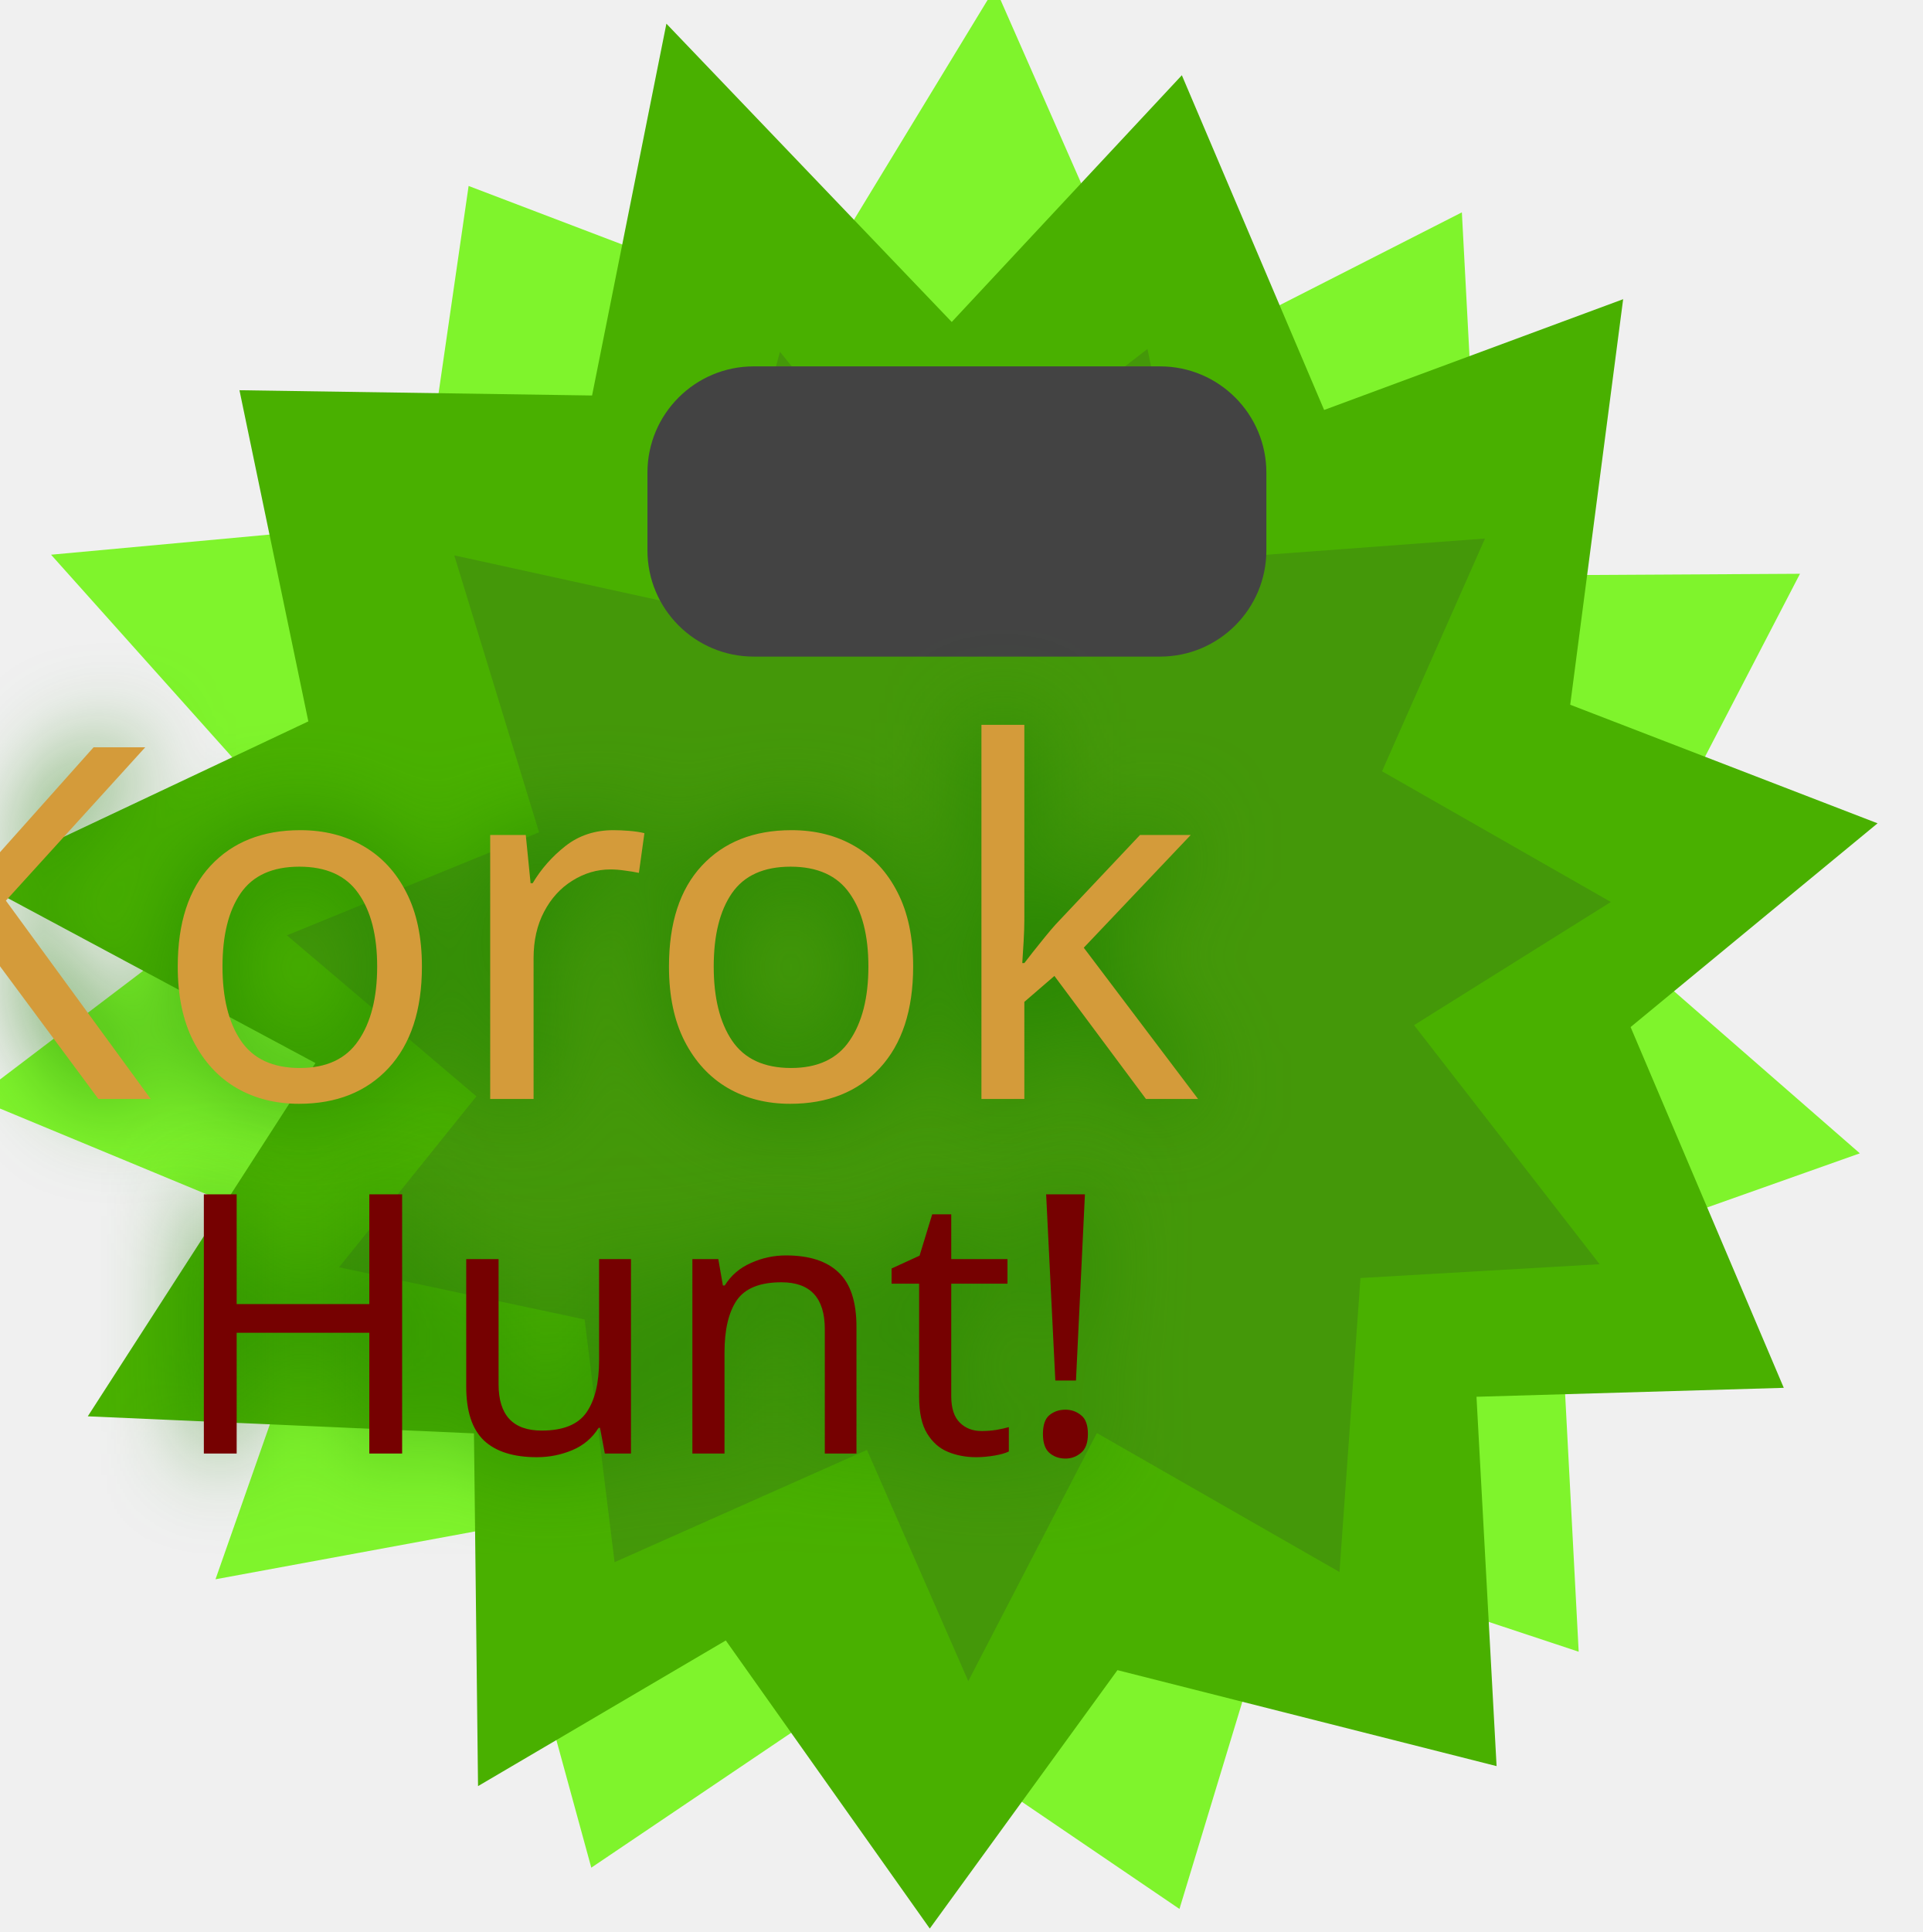
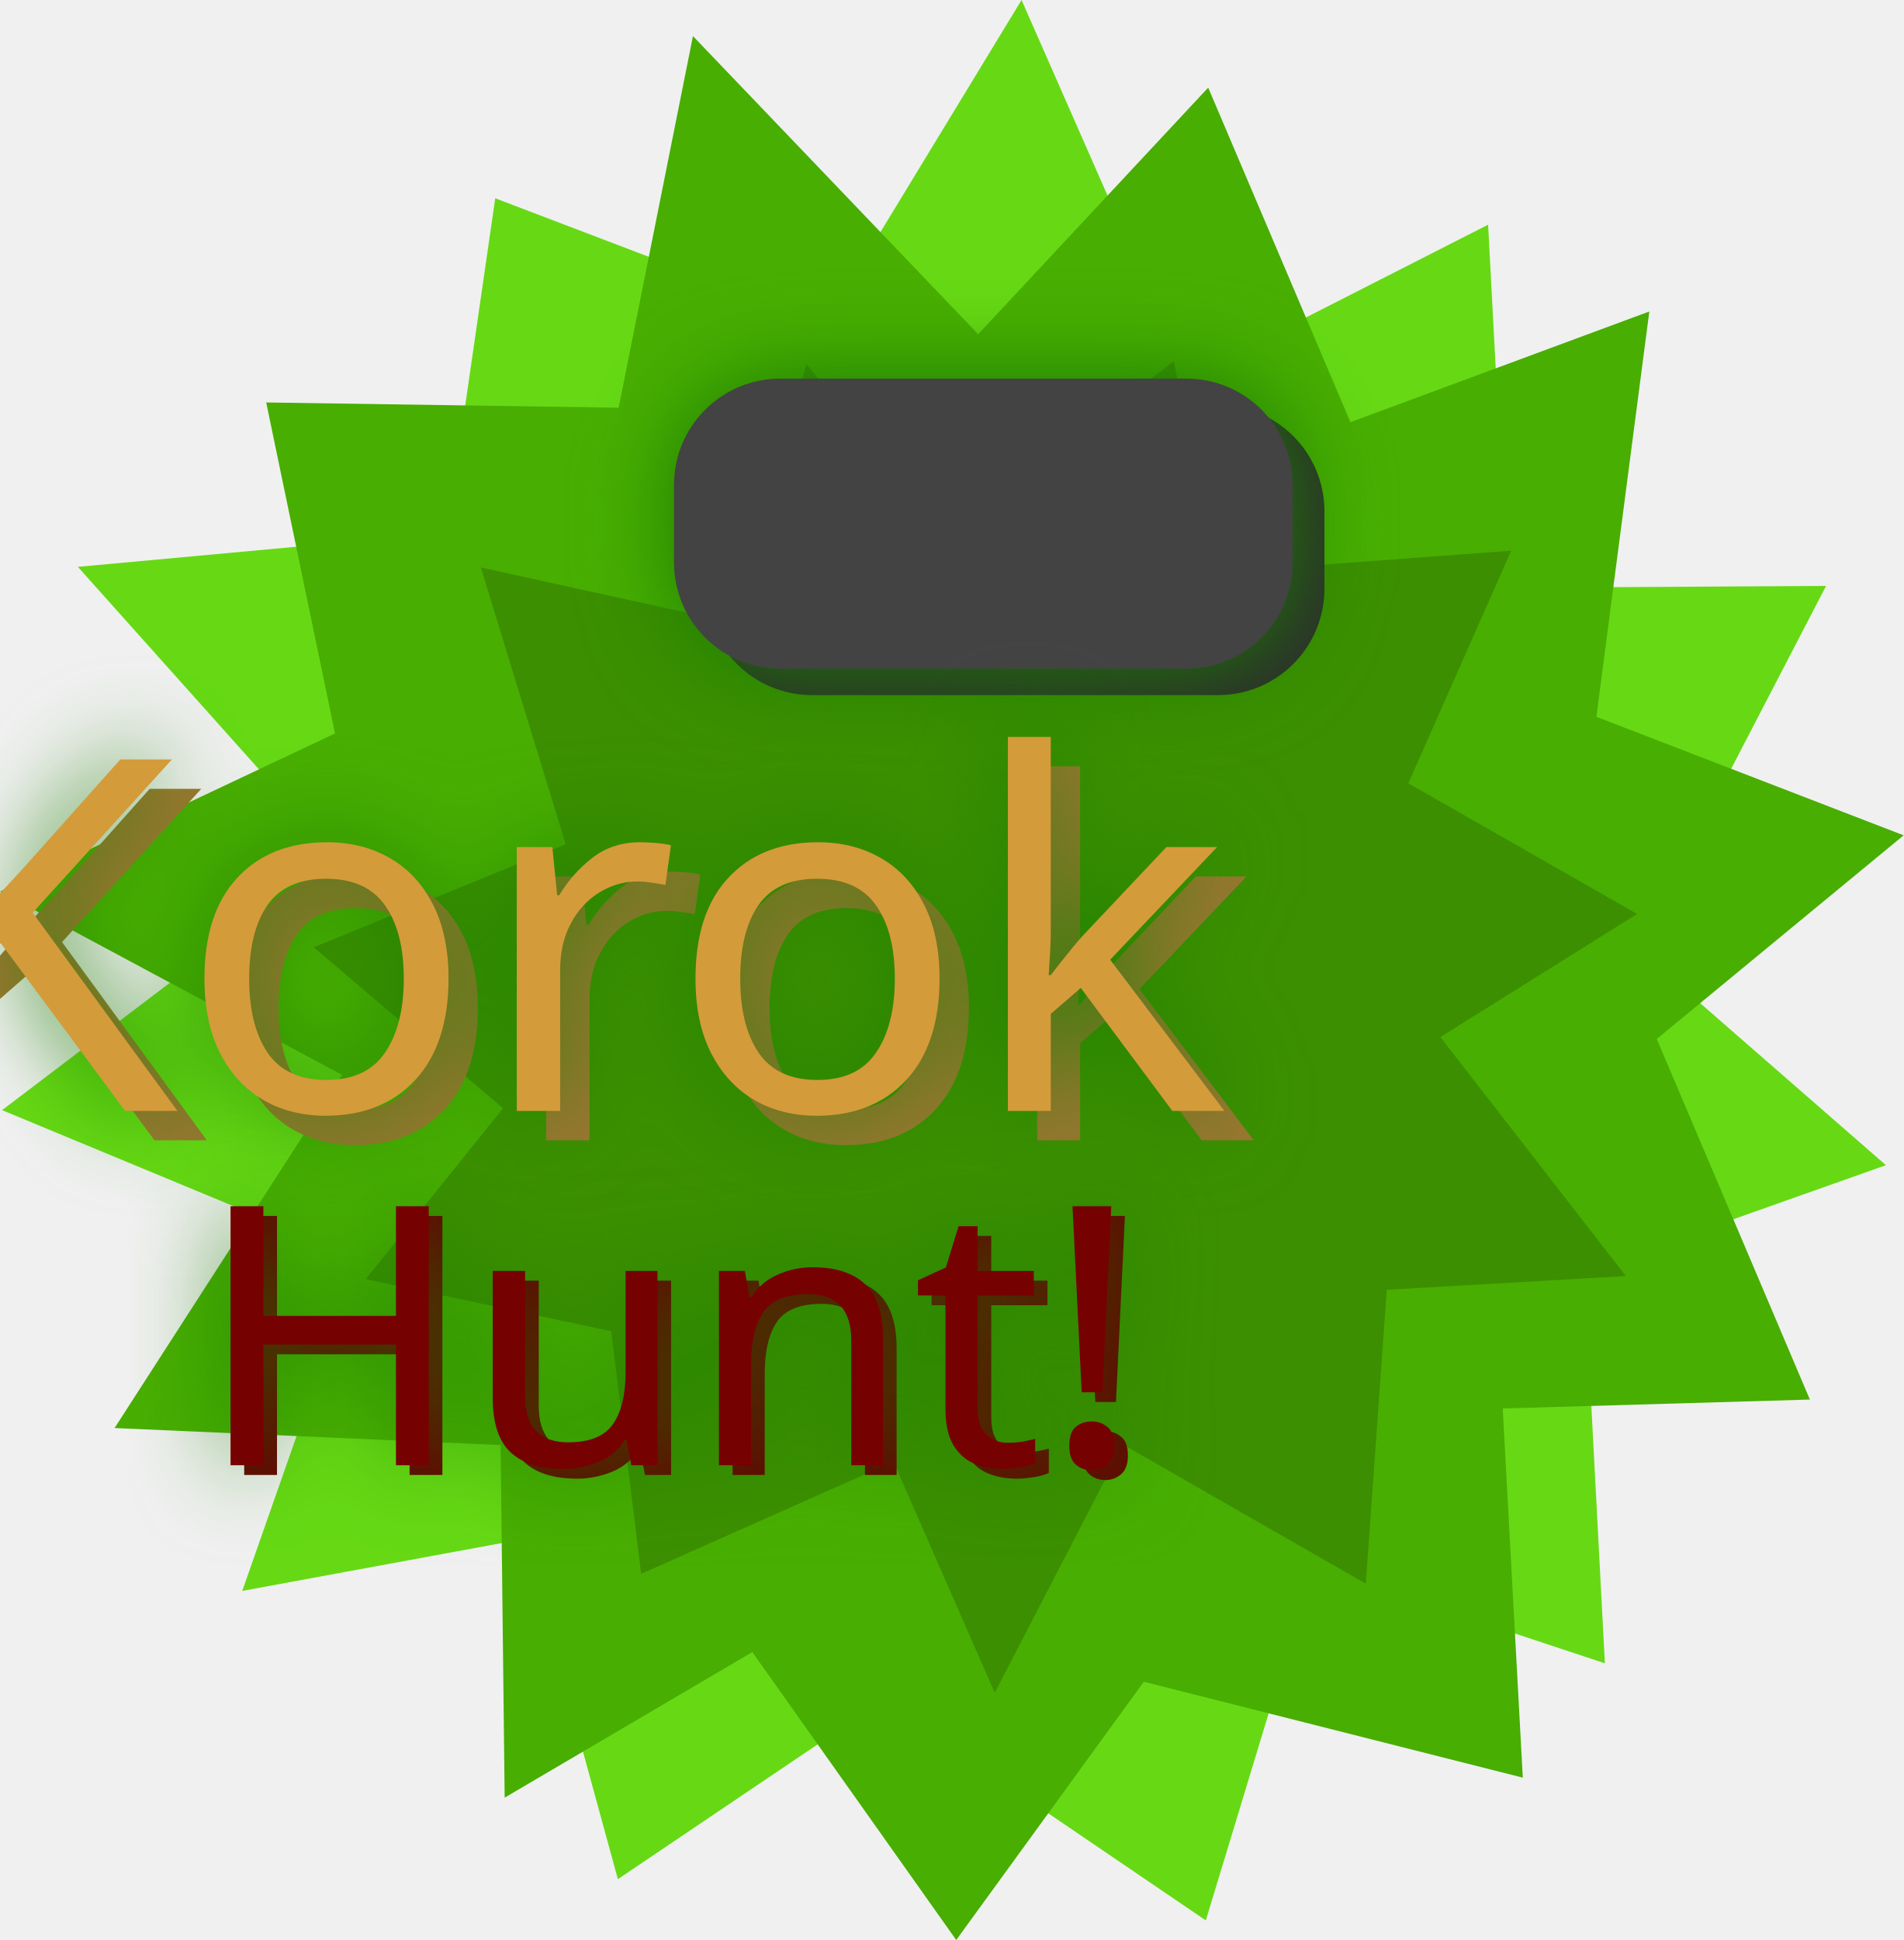
- <svg xmlns="http://www.w3.org/2000/svg" width="130.923mm" height="131.506mm" viewBox="0 0 130.923 131.506" version="1.1" id="svg5">
+ <svg xmlns="http://www.w3.org/2000/svg" width="129.659mm" height="132.117mm" viewBox="0 0 129.659 132.117" version="1.1" id="svg5">
  <defs id="defs2">
    <filter style="color-interpolation-filters:sRGB" id="filter1462" x="-0.155" y="-0.158" width="1.309" height="1.315">
      <feFlood flood-opacity="0.8" flood-color="rgb(0,0,0)" result="flood" id="feFlood1452" />
      <feComposite in="flood" in2="SourceGraphic" operator="in" result="composite1" id="feComposite1454" />
      <feGaussianBlur in="composite1" stdDeviation="10" result="blur" id="feGaussianBlur1456" />
      <feOffset dx="0" dy="0" result="offset" id="feOffset1458" />
      <feComposite in="SourceGraphic" in2="offset" operator="over" result="composite2" id="feComposite1460" />
    </filter>
    <filter style="color-interpolation-filters:sRGB" id="filter1462-6" x="-0.155" y="-0.158" width="1.309" height="1.315">
      <feFlood flood-opacity="0.8" flood-color="rgb(0,0,0)" result="flood" id="feFlood1452-4" />
      <feComposite in="flood" in2="SourceGraphic" operator="in" result="composite1" id="feComposite1454-5" />
      <feGaussianBlur in="composite1" stdDeviation="10" result="blur" id="feGaussianBlur1456-3" />
      <feOffset dx="0" dy="0" result="offset" id="feOffset1458-5" />
      <feComposite in="SourceGraphic" in2="offset" operator="over" result="composite2" id="feComposite1460-4" />
    </filter>
    <filter style="color-interpolation-filters:sRGB" id="filter3073" x="-0.049" y="-0.176" width="1.098" height="1.351">
      <feFlood flood-opacity="0.8" flood-color="rgb(0,0,0)" result="flood" id="feFlood3063" />
      <feComposite in="flood" in2="SourceGraphic" operator="in" result="composite1" id="feComposite3065" />
      <feGaussianBlur in="composite1" stdDeviation="2" result="blur" id="feGaussianBlur3067" />
      <feOffset dx="0" dy="0" result="offset" id="feOffset3069" />
      <feComposite in="SourceGraphic" in2="offset" operator="over" result="composite2" id="feComposite3071" />
    </filter>
    <filter style="color-interpolation-filters:sRGB" id="filter3811" x="-0.074" y="-0.228" width="1.149" height="1.457">
      <feFlood flood-opacity="0.8" flood-color="rgb(0,0,0)" result="flood" id="feFlood3801" />
      <feComposite in="flood" in2="SourceGraphic" operator="in" result="composite1" id="feComposite3803" />
      <feGaussianBlur in="composite1" stdDeviation="2" result="blur" id="feGaussianBlur3805" />
      <feOffset dx="0" dy="0" result="offset" id="feOffset3807" />
      <feComposite in="SourceGraphic" in2="offset" operator="over" result="composite2" id="feComposite3809" />
    </filter>
    <filter style="color-interpolation-filters:sRGB" id="filter4549" x="-0.114" y="-0.243" width="1.228" height="1.486">
      <feFlood flood-opacity="0.8" flood-color="rgb(0,0,0)" result="flood" id="feFlood4539" />
      <feComposite in="flood" in2="SourceGraphic" operator="in" result="composite1" id="feComposite4541" />
      <feGaussianBlur in="composite1" stdDeviation="2" result="blur" id="feGaussianBlur4543" />
      <feOffset dx="0" dy="0" result="offset" id="feOffset4545" />
      <feComposite in="SourceGraphic" in2="offset" operator="over" result="composite2" id="feComposite4547" />
    </filter>
-     <filter style="color-interpolation-filters:sRGB;" id="filter16458" x="-0.094" y="-0.335" width="1.187" height="1.669">
+     <filter style="color-interpolation-filters:sRGB" id="filter16458" x="-0.094" y="-0.335" width="1.187" height="1.669">
      <feFlood flood-opacity="0.8" flood-color="rgb(26,120,0)" result="flood" id="feFlood16448" />
      <feComposite in="flood" in2="SourceGraphic" operator="in" result="composite1" id="feComposite16450" />
      <feGaussianBlur in="composite1" stdDeviation="3.81" result="blur" id="feGaussianBlur16452" />
      <feOffset dx="0" dy="0" result="offset" id="feOffset16454" />
      <feComposite in="SourceGraphic" in2="offset" operator="over" result="composite2" id="feComposite16456" />
    </filter>
-     <filter style="color-interpolation-filters:sRGB;" id="filter16931" x="-0.078" y="-0.279" width="1.156" height="1.558">
+     <filter style="color-interpolation-filters:sRGB" id="filter16931" x="-0.078" y="-0.279" width="1.156" height="1.558">
      <feFlood flood-opacity="1" flood-color="rgb(27,126,0)" result="flood" id="feFlood16921" />
      <feComposite in="flood" in2="SourceGraphic" operator="in" result="composite1" id="feComposite16923" />
      <feGaussianBlur in="composite1" stdDeviation="3.175" result="blur" id="feGaussianBlur16925" />
      <feOffset dx="0" dy="0" result="offset" id="feOffset16927" />
      <feComposite in="SourceGraphic" in2="offset" operator="over" result="composite2" id="feComposite16929" />
    </filter>
-     <filter style="color-interpolation-filters:sRGB;" id="filter16967" x="-0.118" y="-0.363" width="1.236" height="1.725">
+     <filter style="color-interpolation-filters:sRGB" id="filter16967" x="-0.118" y="-0.363" width="1.236" height="1.725">
      <feFlood flood-opacity="1" flood-color="rgb(27,126,0)" result="flood" id="feFlood16957" />
      <feComposite in="flood" in2="SourceGraphic" operator="in" result="composite1" id="feComposite16959" />
      <feGaussianBlur in="composite1" stdDeviation="3.175" result="blur" id="feGaussianBlur16961" />
      <feOffset dx="0" dy="0" result="offset" id="feOffset16963" />
      <feComposite in="SourceGraphic" in2="offset" operator="over" result="composite2" id="feComposite16965" />
    </filter>
+     <filter style="color-interpolation-filters:sRGB" id="filter16967-7" x="-0.118" y="-0.363" width="1.236" height="1.725">
+       <feFlood flood-opacity="1" flood-color="rgb(27,126,0)" result="flood" id="feFlood16957-5" />
+       <feComposite in="flood" in2="SourceGraphic" operator="in" result="composite1" id="feComposite16959-8" />
+       <feGaussianBlur in="composite1" stdDeviation="3.175" result="blur" id="feGaussianBlur16961-1" />
+       <feOffset dx="0" dy="0" result="offset" id="feOffset16963-2" />
+       <feComposite in="SourceGraphic" in2="offset" operator="over" result="composite2" id="feComposite16965-7" />
+     </filter>
+     <filter style="color-interpolation-filters:sRGB" id="filter46264" x="-0.177" y="-0.377" width="1.353" height="1.753">
+       <feFlood flood-opacity="1" flood-color="rgb(26,125,0)" result="flood" id="feFlood46254" />
+       <feComposite in="flood" in2="SourceGraphic" operator="in" result="composite1" id="feComposite46256" />
+       <feGaussianBlur in="composite1" stdDeviation="3.1" result="blur" id="feGaussianBlur46258" />
+       <feOffset dx="0" dy="0" result="offset" id="feOffset46260" />
+       <feComposite in="SourceGraphic" in2="offset" operator="over" result="composite2" id="feComposite46262" />
+     </filter>
+     <filter style="color-interpolation-filters:sRGB" id="filter46264-5" x="-0.177" y="-0.377" width="1.353" height="1.753">
+       <feFlood flood-opacity="1" flood-color="rgb(26,125,0)" result="flood" id="feFlood46254-7" />
+       <feComposite in="flood" in2="SourceGraphic" operator="in" result="composite1" id="feComposite46256-0" />
+       <feGaussianBlur in="composite1" stdDeviation="3.1" result="blur" id="feGaussianBlur46258-0" />
+       <feOffset dx="0" dy="0" result="offset" id="feOffset46260-4" />
+       <feComposite in="SourceGraphic" in2="offset" operator="over" result="composite2" id="feComposite46262-7" />
+     </filter>
  </defs>
  <g id="layer1" style="display:inline">
-     <g id="g16463" transform="matrix(1.296593,0,0,1.296593,-21.87449,-18.81362)">
-       <path style="fill:#7ff42c;fill-opacity:1;stroke-width:0.5;stroke-linecap:round;stroke-linejoin:round" id="path1002-0" d="M 46.365,66.012 15.462,58.336 0.165,79.003 -16.462,55.962 l -20.194,11.649 -0.332,-28.212 -31.477,-1.364 18.555,-28.254 -27.897,-14.673 27.319,-12.653 -5.614,-26.486 28.741,0.421 6.058,-29.737 23.258,23.857 18.756,-19.734 11.597,26.772 24.373,-8.86 -4.315,32.435 25.052,9.484 -20.13,16.296 12.486,28.854 -25.047,0.715 z" transform="matrix(0.6053786,0.2203398,-0.2244957,0.6167968,65.55609,63.79185)" />
-       <path style="fill:#49b000;fill-opacity:1;stroke-width:0.5;stroke-linecap:round;stroke-linejoin:round" id="path1002" d="M 46.365,66.012 15.462,58.336 0.165,79.003 -16.462,55.962 l -20.194,11.649 -0.332,-28.212 -31.477,-1.364 18.555,-28.254 -27.897,-14.673 27.319,-12.653 -5.614,-26.486 28.741,0.421 6.058,-29.737 23.258,23.857 18.756,-19.734 11.597,26.772 24.373,-8.86 -4.315,32.435 25.052,9.484 -20.13,16.296 12.486,28.854 -25.047,0.715 z" transform="matrix(0.6442304,0,0,0.6563815,65.58776,63.89697)" />
-       <path style="fill:#449809;fill-opacity:1;stroke-width:0.5;stroke-linecap:round;stroke-linejoin:round" id="path1016" d="M 31.561,35.479 20.376,29.127 14.451,40.466 9.781,29.898 -1.853,35.03 -3.233,23.937 -14.552,21.552 -8.222,13.739 -16.955,6.381 -5.333,1.672 -9.242,-10.985 2.516,-8.428 l 3.255,-11.86 6.476,7.904 10.463,-8.035 1.993,9.663 13.564,-0.998 -4.745,10.637 10.547,5.974 -9.071,5.629 8.553,10.926 -11.023,0.631 z" transform="matrix(1.139228,0,0,1.148646,51.25314,56.2828)" />
+     <g id="g16463" transform="matrix(1.296593,0,0,1.296593,-20.04731,-17.96726)">
+       <path style="fill:#66d914;fill-opacity:1;stroke-width:0.5;stroke-linecap:round;stroke-linejoin:round" id="path1002-0" d="M 46.365,66.012 15.462,58.336 0.165,79.003 -16.462,55.962 l -20.194,11.649 -0.332,-28.212 -31.477,-1.364 18.555,-28.254 -27.897,-14.673 27.319,-12.653 -5.614,-26.486 28.741,0.421 6.058,-29.737 23.258,23.857 18.756,-19.734 11.597,26.772 24.373,-8.86 -4.315,32.435 25.052,9.484 -20.13,16.296 12.486,28.854 -25.047,0.715 z" transform="matrix(0.6053786,0.2203398,-0.2244957,0.6167968,65.55609,63.79185)" />
+       <path style="fill:#48ae01;fill-opacity:1;stroke-width:0.5;stroke-linecap:round;stroke-linejoin:round" id="path1002" d="M 46.365,66.012 15.462,58.336 0.165,79.003 -16.462,55.962 l -20.194,11.649 -0.332,-28.212 -31.477,-1.364 18.555,-28.254 -27.897,-14.673 27.319,-12.653 -5.614,-26.486 28.741,0.421 6.058,-29.737 23.258,23.857 18.756,-19.734 11.597,26.772 24.373,-8.86 -4.315,32.435 25.052,9.484 -20.13,16.296 12.486,28.854 -25.047,0.715 z" transform="matrix(0.6442304,0,0,0.6563815,65.58776,63.89697)" />
+       <path style="fill:#3b8f00;fill-opacity:1;stroke-width:0.5;stroke-linecap:round;stroke-linejoin:round" id="path1016" d="M 31.561,35.479 20.376,29.127 14.451,40.466 9.781,29.898 -1.853,35.03 -3.233,23.937 -14.552,21.552 -8.222,13.739 -16.955,6.381 -5.333,1.672 -9.242,-10.985 2.516,-8.428 l 3.255,-11.86 6.476,7.904 10.463,-8.035 1.993,9.663 13.564,-0.998 -4.745,10.637 10.547,5.974 -9.071,5.629 8.553,10.926 -11.023,0.631 z" transform="matrix(1.139228,0,0,1.148646,51.25314,56.2828)" />
    </g>
-     <rect style="fill:#434343;fill-opacity:1;stroke-width:0.445;stroke-linecap:round;stroke-linejoin:round" id="rect2343" width="42.14" height="19.755" x="44.081" y="24.938" ry="7.239" />
-     <text xml:space="preserve" style="font-style:normal;font-variant:normal;font-weight:normal;font-stretch:normal;font-size:141.111px;font-family:'Bodoni MT';-inkscape-font-specification:'Bodoni MT, Normal';font-variant-ligatures:normal;font-variant-caps:normal;font-variant-numeric:normal;font-variant-east-asian:normal;text-align:center;text-anchor:middle;fill:#ffffff;fill-opacity:1;stroke-width:0.5;stroke-linecap:round;stroke-linejoin:round" x="65.127" y="41.415" id="text236">
-       <tspan id="tspan234" style="font-style:normal;font-variant:normal;font-weight:normal;font-stretch:normal;font-size:20.461px;font-family:'Bodoni MT';-inkscape-font-specification:'Bodoni MT, Normal';font-variant-ligatures:normal;font-variant-caps:normal;font-variant-numeric:normal;font-variant-east-asian:normal;fill:#ffffff;fill-opacity:1;stroke-width:0.5" x="65.127" y="41.415">RPI</tspan>
+     <rect style="display:inline;fill:#2d2d2d;fill-opacity:1;stroke-width:0.445;stroke-linecap:round;stroke-linejoin:round" id="rect2343-6" width="42.14" height="19.755" x="48.07" y="27.581" ry="7.239" />
+     <rect style="fill:#434343;fill-opacity:1;stroke-width:0.445;stroke-linecap:round;stroke-linejoin:round;filter:url(#filter46264)" id="rect2343" width="42.14" height="19.755" x="45.908" y="25.784" ry="7.239" />
+     <text xml:space="preserve" style="font-style:normal;font-variant:normal;font-weight:normal;font-stretch:normal;font-size:141.111px;font-family:'Bodoni MT';-inkscape-font-specification:'Bodoni MT, Normal';font-variant-ligatures:normal;font-variant-caps:normal;font-variant-numeric:normal;font-variant-east-asian:normal;text-align:center;text-anchor:middle;fill:#ffffff;fill-opacity:1;stroke-width:0.5;stroke-linecap:round;stroke-linejoin:round" x="66.954" y="42.261" id="text236">
+       <tspan id="tspan234" style="font-style:normal;font-variant:normal;font-weight:normal;font-stretch:normal;font-size:20.461px;font-family:'Bodoni MT';-inkscape-font-specification:'Bodoni MT, Normal';font-variant-ligatures:normal;font-variant-caps:normal;font-variant-numeric:normal;font-variant-east-asian:normal;fill:#ffffff;fill-opacity:1;stroke-width:0.5" x="66.954" y="42.261">RPI</tspan>
    </text>
-     <text xml:space="preserve" style="font-style:normal;font-variant:normal;font-weight:normal;font-stretch:normal;font-size:45.156px;font-family:'Arial Rounded MT Bold';-inkscape-font-specification:'Arial Rounded MT Bold, Normal';font-variant-ligatures:normal;font-variant-caps:normal;font-variant-numeric:normal;font-variant-east-asian:normal;text-align:center;text-anchor:middle;fill:#d49b3a;fill-opacity:1;stroke-width:0.5;stroke-linecap:round;stroke-linejoin:round;filter:url(#filter16931)" x="65.043" y="74.807" id="text1266">
-       <tspan style="font-style:normal;font-variant:normal;font-weight:normal;font-stretch:normal;font-size:33.514px;font-family:'Hylia Serif Beta';-inkscape-font-specification:'Hylia Serif Beta, Normal';font-variant-ligatures:normal;font-variant-caps:normal;font-variant-numeric:normal;font-variant-east-asian:normal;fill:#d49b3a;fill-opacity:1;stroke-width:0.5" x="65.043" y="74.807" id="tspan1268">Korok</tspan>
+     <text xml:space="preserve" style="font-style:normal;font-variant:normal;font-weight:normal;font-stretch:normal;font-size:45.156px;font-family:'Arial Rounded MT Bold';-inkscape-font-specification:'Arial Rounded MT Bold, Normal';font-variant-ligatures:normal;font-variant-caps:normal;font-variant-numeric:normal;font-variant-east-asian:normal;text-align:center;text-anchor:middle;fill:#9d7632;fill-opacity:1;stroke-width:0.5;stroke-linecap:round;stroke-linejoin:round" x="68.87" y="77.654" id="text31838">
+       <tspan style="font-style:normal;font-variant:normal;font-weight:normal;font-stretch:normal;font-size:33.514px;font-family:'Hylia Serif Beta';-inkscape-font-specification:'Hylia Serif Beta, Normal';font-variant-ligatures:normal;font-variant-caps:normal;font-variant-numeric:normal;font-variant-east-asian:normal;fill:#9d7632;fill-opacity:1;stroke-width:0.5" x="68.87" y="77.654" id="tspan31836">Korok</tspan>
    </text>
-     <text xml:space="preserve" style="font-style:normal;font-variant:normal;font-weight:normal;font-stretch:normal;font-size:33.514px;font-family:'Arial Rounded MT Bold';-inkscape-font-specification:'Arial Rounded MT Bold, Normal';font-variant-ligatures:normal;font-variant-caps:normal;font-variant-numeric:normal;font-variant-east-asian:normal;text-align:center;text-anchor:middle;fill:#760101;fill-opacity:1;stroke-width:0.5;stroke-linecap:round;stroke-linejoin:round;filter:url(#filter16967)" x="65.461" y="98.94" id="text1426">
-       <tspan id="tspan1424" style="font-style:normal;font-variant:normal;font-weight:normal;font-stretch:normal;font-size:24.695px;font-family:'Hylia Serif Beta';-inkscape-font-specification:'Hylia Serif Beta, Normal';font-variant-ligatures:normal;font-variant-caps:normal;font-variant-numeric:normal;font-variant-east-asian:normal;fill:#760101;fill-opacity:1;stroke-width:0.5" x="65.461" y="98.94">Hunt!</tspan>
+     <text xml:space="preserve" style="font-style:normal;font-variant:normal;font-weight:normal;font-stretch:normal;font-size:45.156px;font-family:'Arial Rounded MT Bold';-inkscape-font-specification:'Arial Rounded MT Bold, Normal';font-variant-ligatures:normal;font-variant-caps:normal;font-variant-numeric:normal;font-variant-east-asian:normal;text-align:center;text-anchor:middle;fill:#d49b3a;fill-opacity:1;stroke-width:0.5;stroke-linecap:round;stroke-linejoin:round;filter:url(#filter16931)" x="66.87" y="75.654" id="text1266">
+       <tspan style="font-style:normal;font-variant:normal;font-weight:normal;font-stretch:normal;font-size:33.514px;font-family:'Hylia Serif Beta';-inkscape-font-specification:'Hylia Serif Beta, Normal';font-variant-ligatures:normal;font-variant-caps:normal;font-variant-numeric:normal;font-variant-east-asian:normal;fill:#d49b3a;fill-opacity:1;stroke-width:0.5" x="66.87" y="75.654" id="tspan1268">Korok</tspan>
+     </text>
+     <text xml:space="preserve" style="font-style:normal;font-variant:normal;font-weight:normal;font-stretch:normal;font-size:33.514px;font-family:'Arial Rounded MT Bold';-inkscape-font-specification:'Arial Rounded MT Bold, Normal';font-variant-ligatures:normal;font-variant-caps:normal;font-variant-numeric:normal;font-variant-east-asian:normal;text-align:center;text-anchor:middle;display:inline;fill:#650101;fill-opacity:1;stroke-width:0.5;stroke-linecap:round;stroke-linejoin:round" x="68.215" y="100.451" id="text1426-5">
+       <tspan id="tspan1424-2" style="font-style:normal;font-variant:normal;font-weight:normal;font-stretch:normal;font-size:24.695px;font-family:'Hylia Serif Beta';-inkscape-font-specification:'Hylia Serif Beta, Normal';font-variant-ligatures:normal;font-variant-caps:normal;font-variant-numeric:normal;font-variant-east-asian:normal;fill:#650101;fill-opacity:1;stroke-width:0.5" x="68.215" y="100.451">Hunt!</tspan>
+     </text>
+     <text xml:space="preserve" style="font-style:normal;font-variant:normal;font-weight:normal;font-stretch:normal;font-size:33.514px;font-family:'Arial Rounded MT Bold';-inkscape-font-specification:'Arial Rounded MT Bold, Normal';font-variant-ligatures:normal;font-variant-caps:normal;font-variant-numeric:normal;font-variant-east-asian:normal;text-align:center;text-anchor:middle;fill:#760101;fill-opacity:1;stroke-width:0.5;stroke-linecap:round;stroke-linejoin:round;filter:url(#filter16967)" x="67.289" y="99.786" id="text1426">
+       <tspan id="tspan1424" style="font-style:normal;font-variant:normal;font-weight:normal;font-stretch:normal;font-size:24.695px;font-family:'Hylia Serif Beta';-inkscape-font-specification:'Hylia Serif Beta, Normal';font-variant-ligatures:normal;font-variant-caps:normal;font-variant-numeric:normal;font-variant-east-asian:normal;fill:#760101;fill-opacity:1;stroke-width:0.5" x="67.289" y="99.786">Hunt!</tspan>
    </text>
  </g>
</svg>
